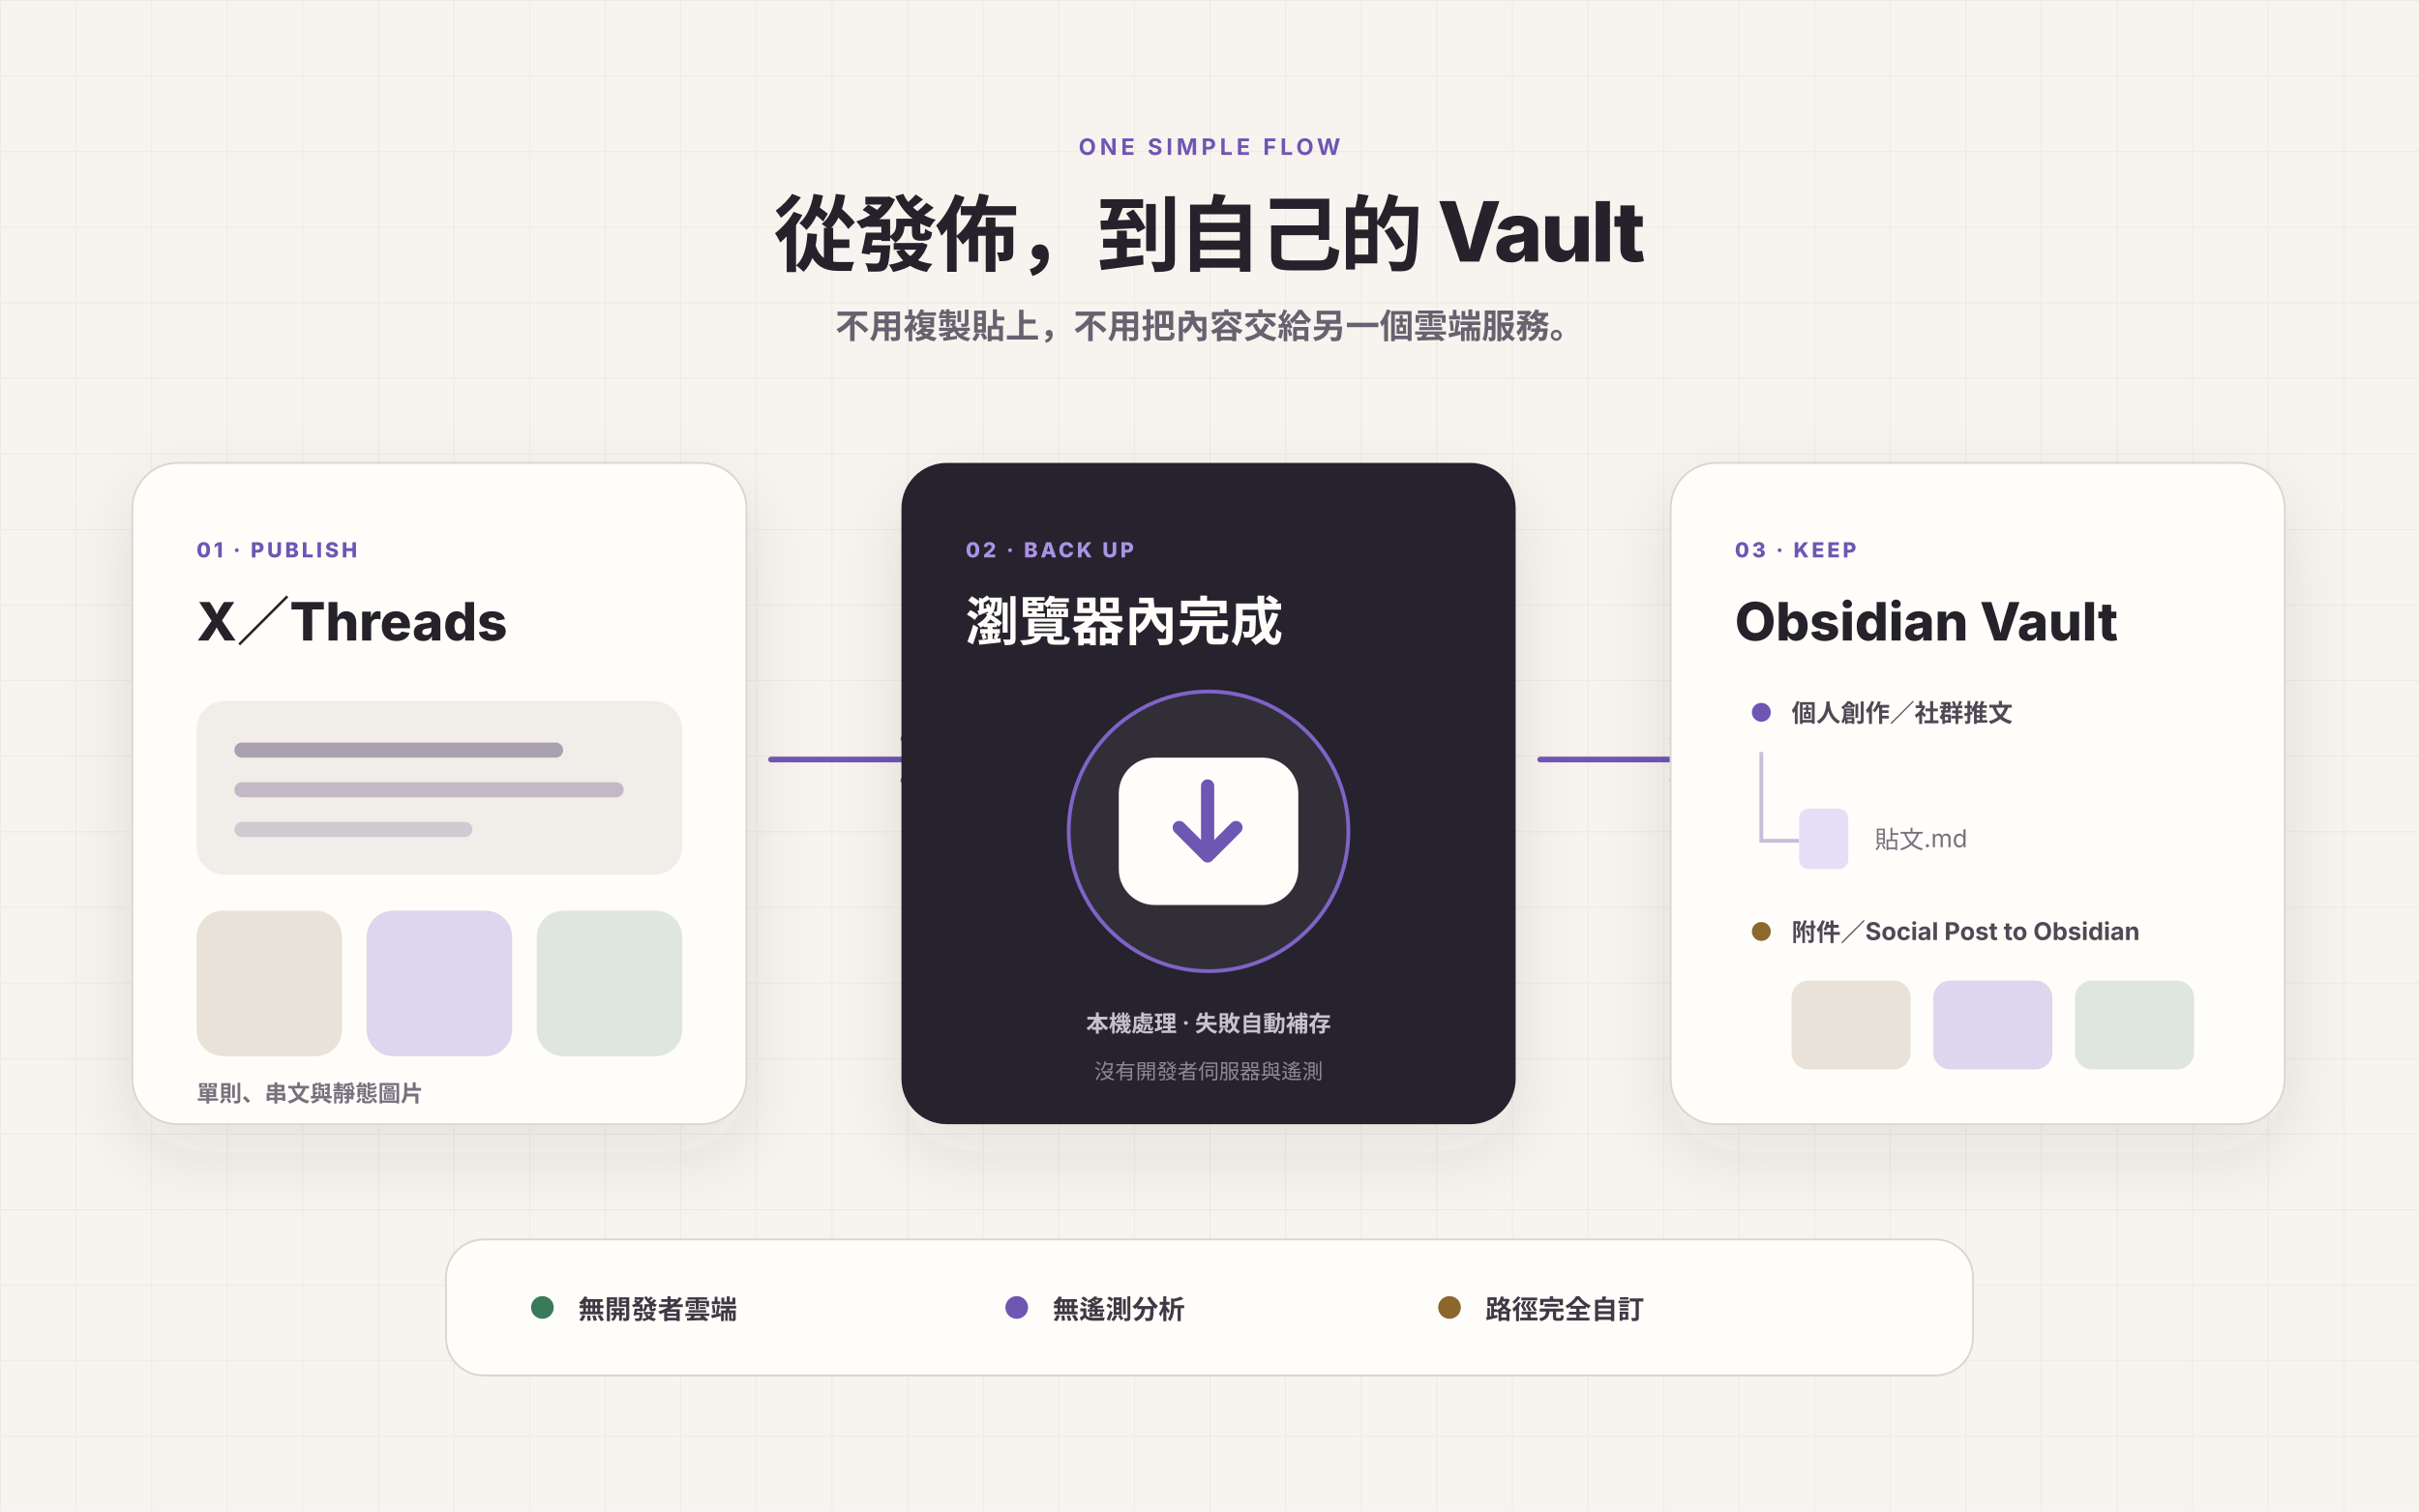
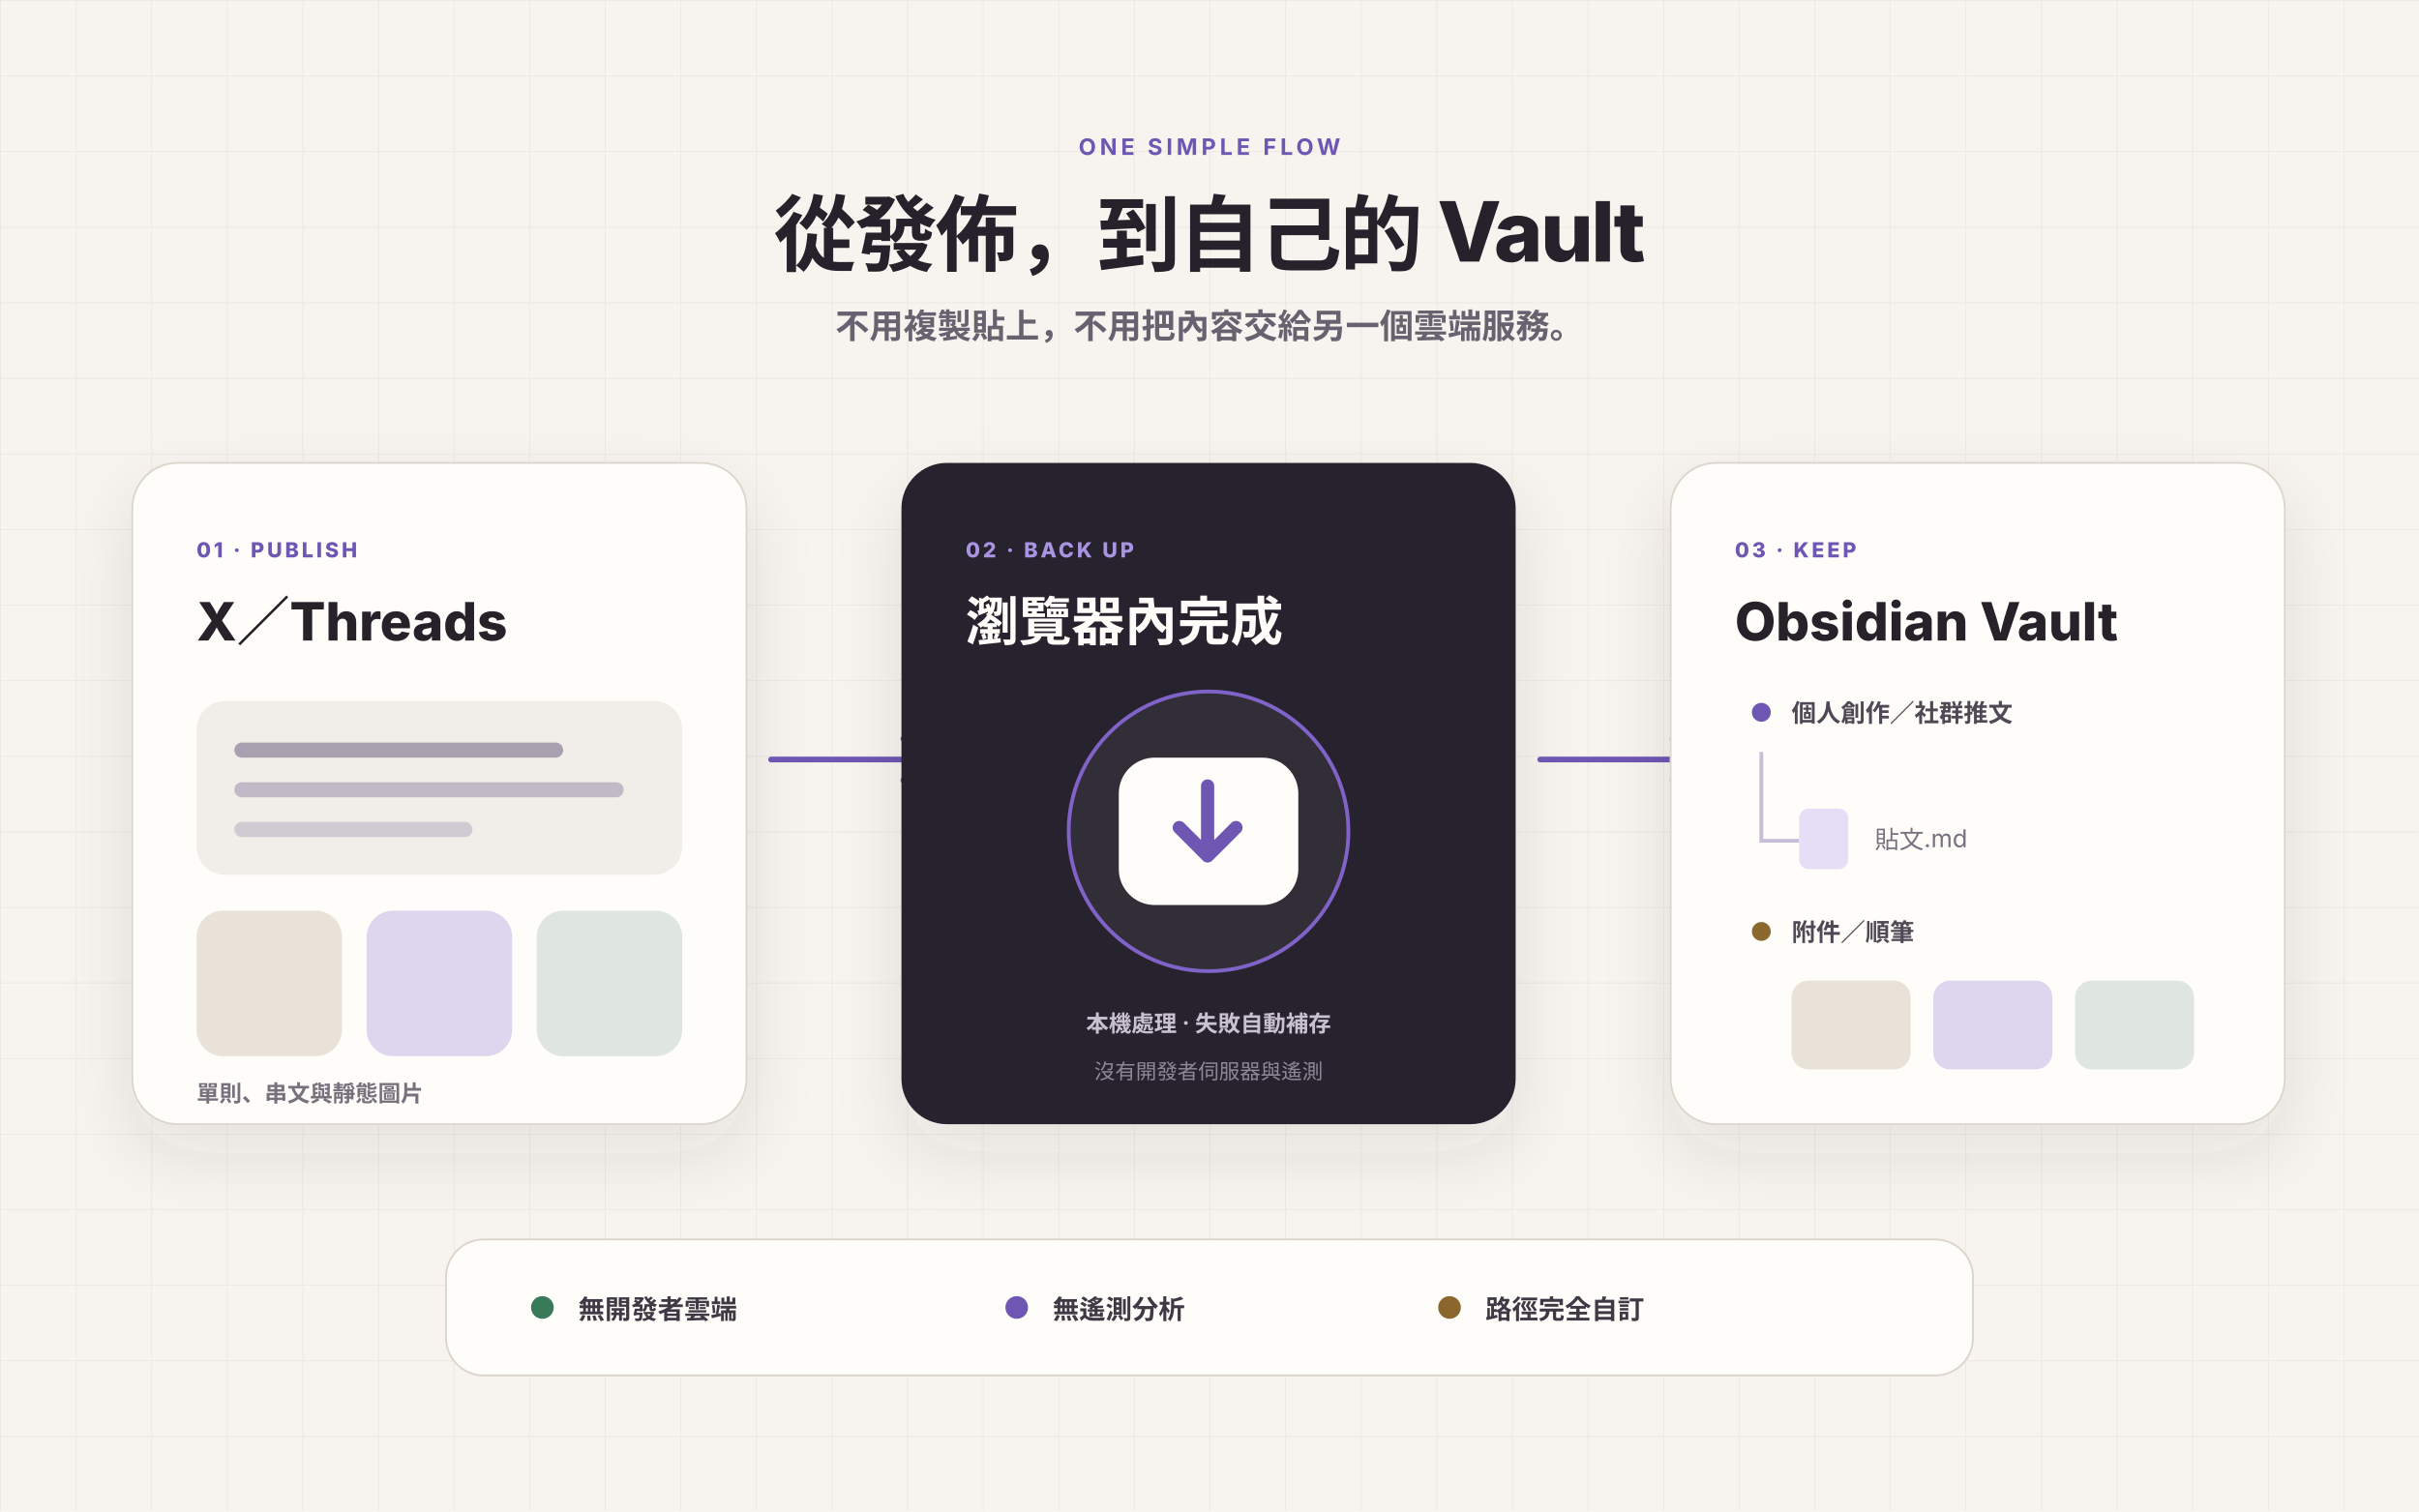
<svg xmlns="http://www.w3.org/2000/svg" width="1280" height="800" viewBox="0 0 1280 800">
  <defs>
    <pattern id="grid" width="40" height="40" patternUnits="userSpaceOnUse">
      <path d="M40 0H0V40" fill="none" stroke="#ded9d2" stroke-width="1" opacity=".4" />
    </pattern>
    <filter id="card" x="-20%" y="-20%" width="140%" height="160%">
      <feDropShadow dx="0" dy="15" stdDeviation="18" flood-color="#3b3343" flood-opacity=".1" />
    </filter>
  </defs>
  <rect width="1280" height="800" fill="#f7f4ef" />
  <rect width="1280" height="800" fill="url(#grid)" />
  <g font-family="-apple-system, BlinkMacSystemFont, 'Noto Sans TC', sans-serif">
    <text x="640" y="82" text-anchor="middle" fill="#6e56b3" font-size="12" font-weight="750" letter-spacing="2">ONE SIMPLE FLOW</text>
    <text x="640" y="140" text-anchor="middle" fill="#25222b" font-size="44" font-weight="820" letter-spacing="-1.2">從發佈，到自己的 Vault</text>
    <text x="640" y="179" text-anchor="middle" fill="#68616f" font-size="18" font-weight="570">不用複製貼上，不用把內容交給另一個雲端服務。</text>
    <g filter="url(#card)" transform="translate(70 245)">
      <rect width="325" height="350" rx="24" fill="#fffdf9" stroke="#dcd5cc" />
      <text x="34" y="50" fill="#6e56b3" font-size="11" font-weight="800" letter-spacing="1.5">01 · PUBLISH</text>
      <text x="34" y="94" fill="#25222b" font-size="28" font-weight="820">X／Threads</text>
      <rect x="34" y="126" width="257" height="92" rx="15" fill="#f1eeea" />
      <rect x="54" y="148" width="174" height="8" rx="4" fill="#a9a1af" />
      <rect x="54" y="169" width="206" height="8" rx="4" fill="#c1bac6" />
      <rect x="54" y="190" width="126" height="8" rx="4" fill="#d0cad3" />
      <rect x="34" y="237" width="77" height="77" rx="14" fill="#e9e2d8" />
      <rect x="124" y="237" width="77" height="77" rx="14" fill="#ded5ee" />
      <rect x="214" y="237" width="77" height="77" rx="14" fill="#dfe6df" />
      <text x="34" y="338" fill="#77717d" font-size="12" font-weight="650">單則、串文與靜態圖片</text>
    </g>
    <g transform="translate(408 402)">
      <path d="M0 0h82" stroke="#6e56b3" stroke-width="3" stroke-linecap="round" />
      <path d="m70-11 12 11-12 11" fill="none" stroke="#6e56b3" stroke-width="3" stroke-linecap="round" stroke-linejoin="round" />
    </g>
    <g filter="url(#card)" transform="translate(477 245)">
      <rect width="325" height="350" rx="24" fill="#28242e" />
      <text x="34" y="50" fill="#a993e3" font-size="11" font-weight="800" letter-spacing="1.5">02 · BACK UP</text>
      <text x="34" y="94" fill="#fffdf9" font-size="28" font-weight="820">瀏覽器內完成</text>
      <circle cx="162.5" cy="195" r="74" fill="#332e39" stroke="#8064c8" stroke-width="2" />
      <rect x="115" y="156" width="95" height="78" rx="19" fill="#fffdf9" />
      <path d="M162 171v37m-15-15 15 15 15-15" fill="none" stroke="#6e56b3" stroke-width="7" stroke-linecap="round" stroke-linejoin="round" />
      <text x="162.5" y="301" text-anchor="middle" fill="#c9c1d1" font-size="12" font-weight="650">本機處理 · 失敗自動補存</text>
      <text x="162.5" y="326" text-anchor="middle" fill="#8f8798" font-size="11">沒有開發者伺服器與遙測</text>
    </g>
    <g transform="translate(815 402)">
      <path d="M0 0h82" stroke="#6e56b3" stroke-width="3" stroke-linecap="round" />
      <path d="m70-11 12 11-12 11" fill="none" stroke="#6e56b3" stroke-width="3" stroke-linecap="round" stroke-linejoin="round" />
    </g>
    <g filter="url(#card)" transform="translate(884 245)">
      <rect width="325" height="350" rx="24" fill="#fffdf9" stroke="#dcd5cc" />
      <text x="34" y="50" fill="#6e56b3" font-size="11" font-weight="800" letter-spacing="1.5">03 · KEEP</text>
      <text x="34" y="94" fill="#25222b" font-size="28" font-weight="820">Obsidian Vault</text>
      <circle cx="48" cy="132" r="5" fill="#6e56b3" />
      <text x="64" y="137" fill="#4f4956" font-size="13" font-weight="650">個人創作／社群推文</text>
      <path d="M48 153v47h20" fill="none" stroke="#c7bdd9" stroke-width="2" />
      <rect x="68" y="183" width="26" height="32" rx="5" fill="#e6ddf6" />
      <text x="108" y="204" fill="#77717d" font-size="13">貼文.md</text>
      <circle cx="48" cy="248" r="5" fill="#8b672e" />
-       <text x="64" y="253" fill="#4f4956" font-size="13" font-weight="650">附件／Social Post to Obsidian</text>
+       <text x="64" y="253" fill="#4f4956" font-size="13" font-weight="650">附件／順筆</text>
      <rect x="64" y="274" width="63" height="47" rx="9" fill="#e9e2d8" />
      <rect x="139" y="274" width="63" height="47" rx="9" fill="#ded5ee" />
      <rect x="214" y="274" width="63" height="47" rx="9" fill="#dfe6df" />
    </g>
    <g transform="translate(236 656)">
      <rect width="808" height="72" rx="20" fill="#fffdf9" stroke="#ddd5cb" />
      <circle cx="51" cy="36" r="6" fill="#397a5b" />
      <text x="70" y="42" fill="#3e3944" font-size="14" font-weight="700">無開發者雲端</text>
      <circle cx="302" cy="36" r="6" fill="#6e56b3" />
      <text x="321" y="42" fill="#3e3944" font-size="14" font-weight="700">無遙測分析</text>
      <circle cx="531" cy="36" r="6" fill="#8b672e" />
      <text x="550" y="42" fill="#3e3944" font-size="14" font-weight="700">路徑完全自訂</text>
    </g>
  </g>
</svg>
